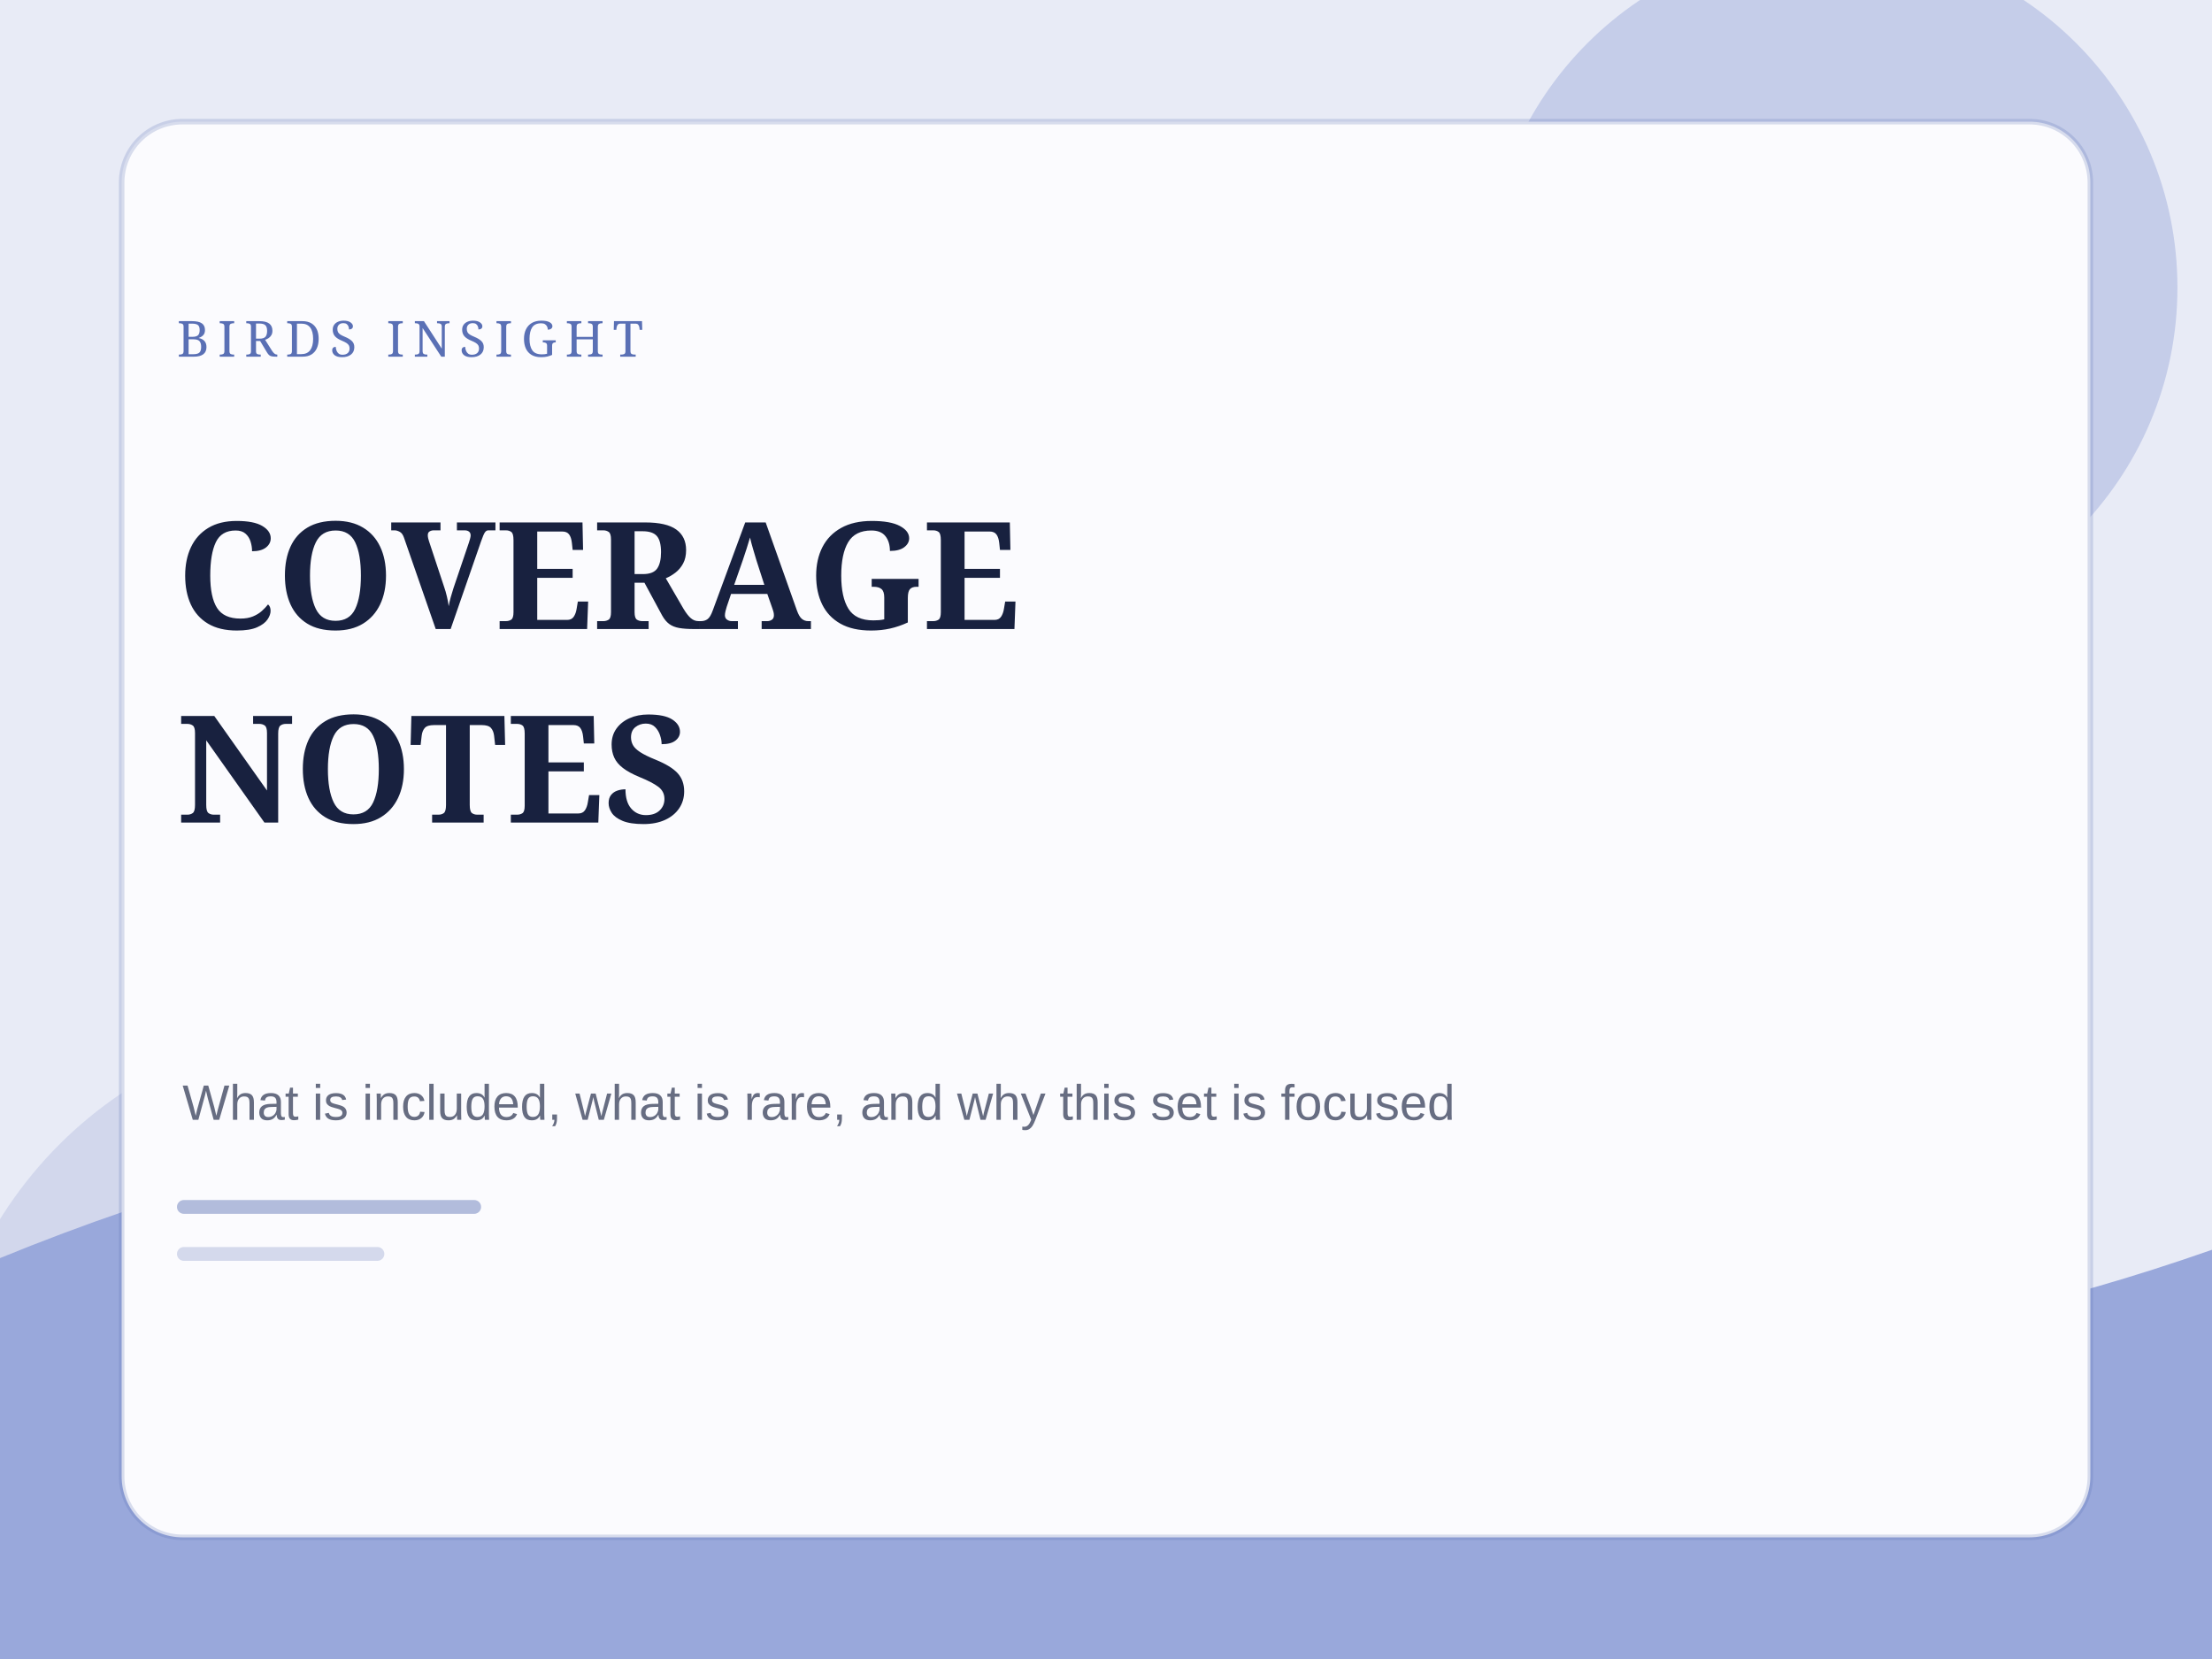
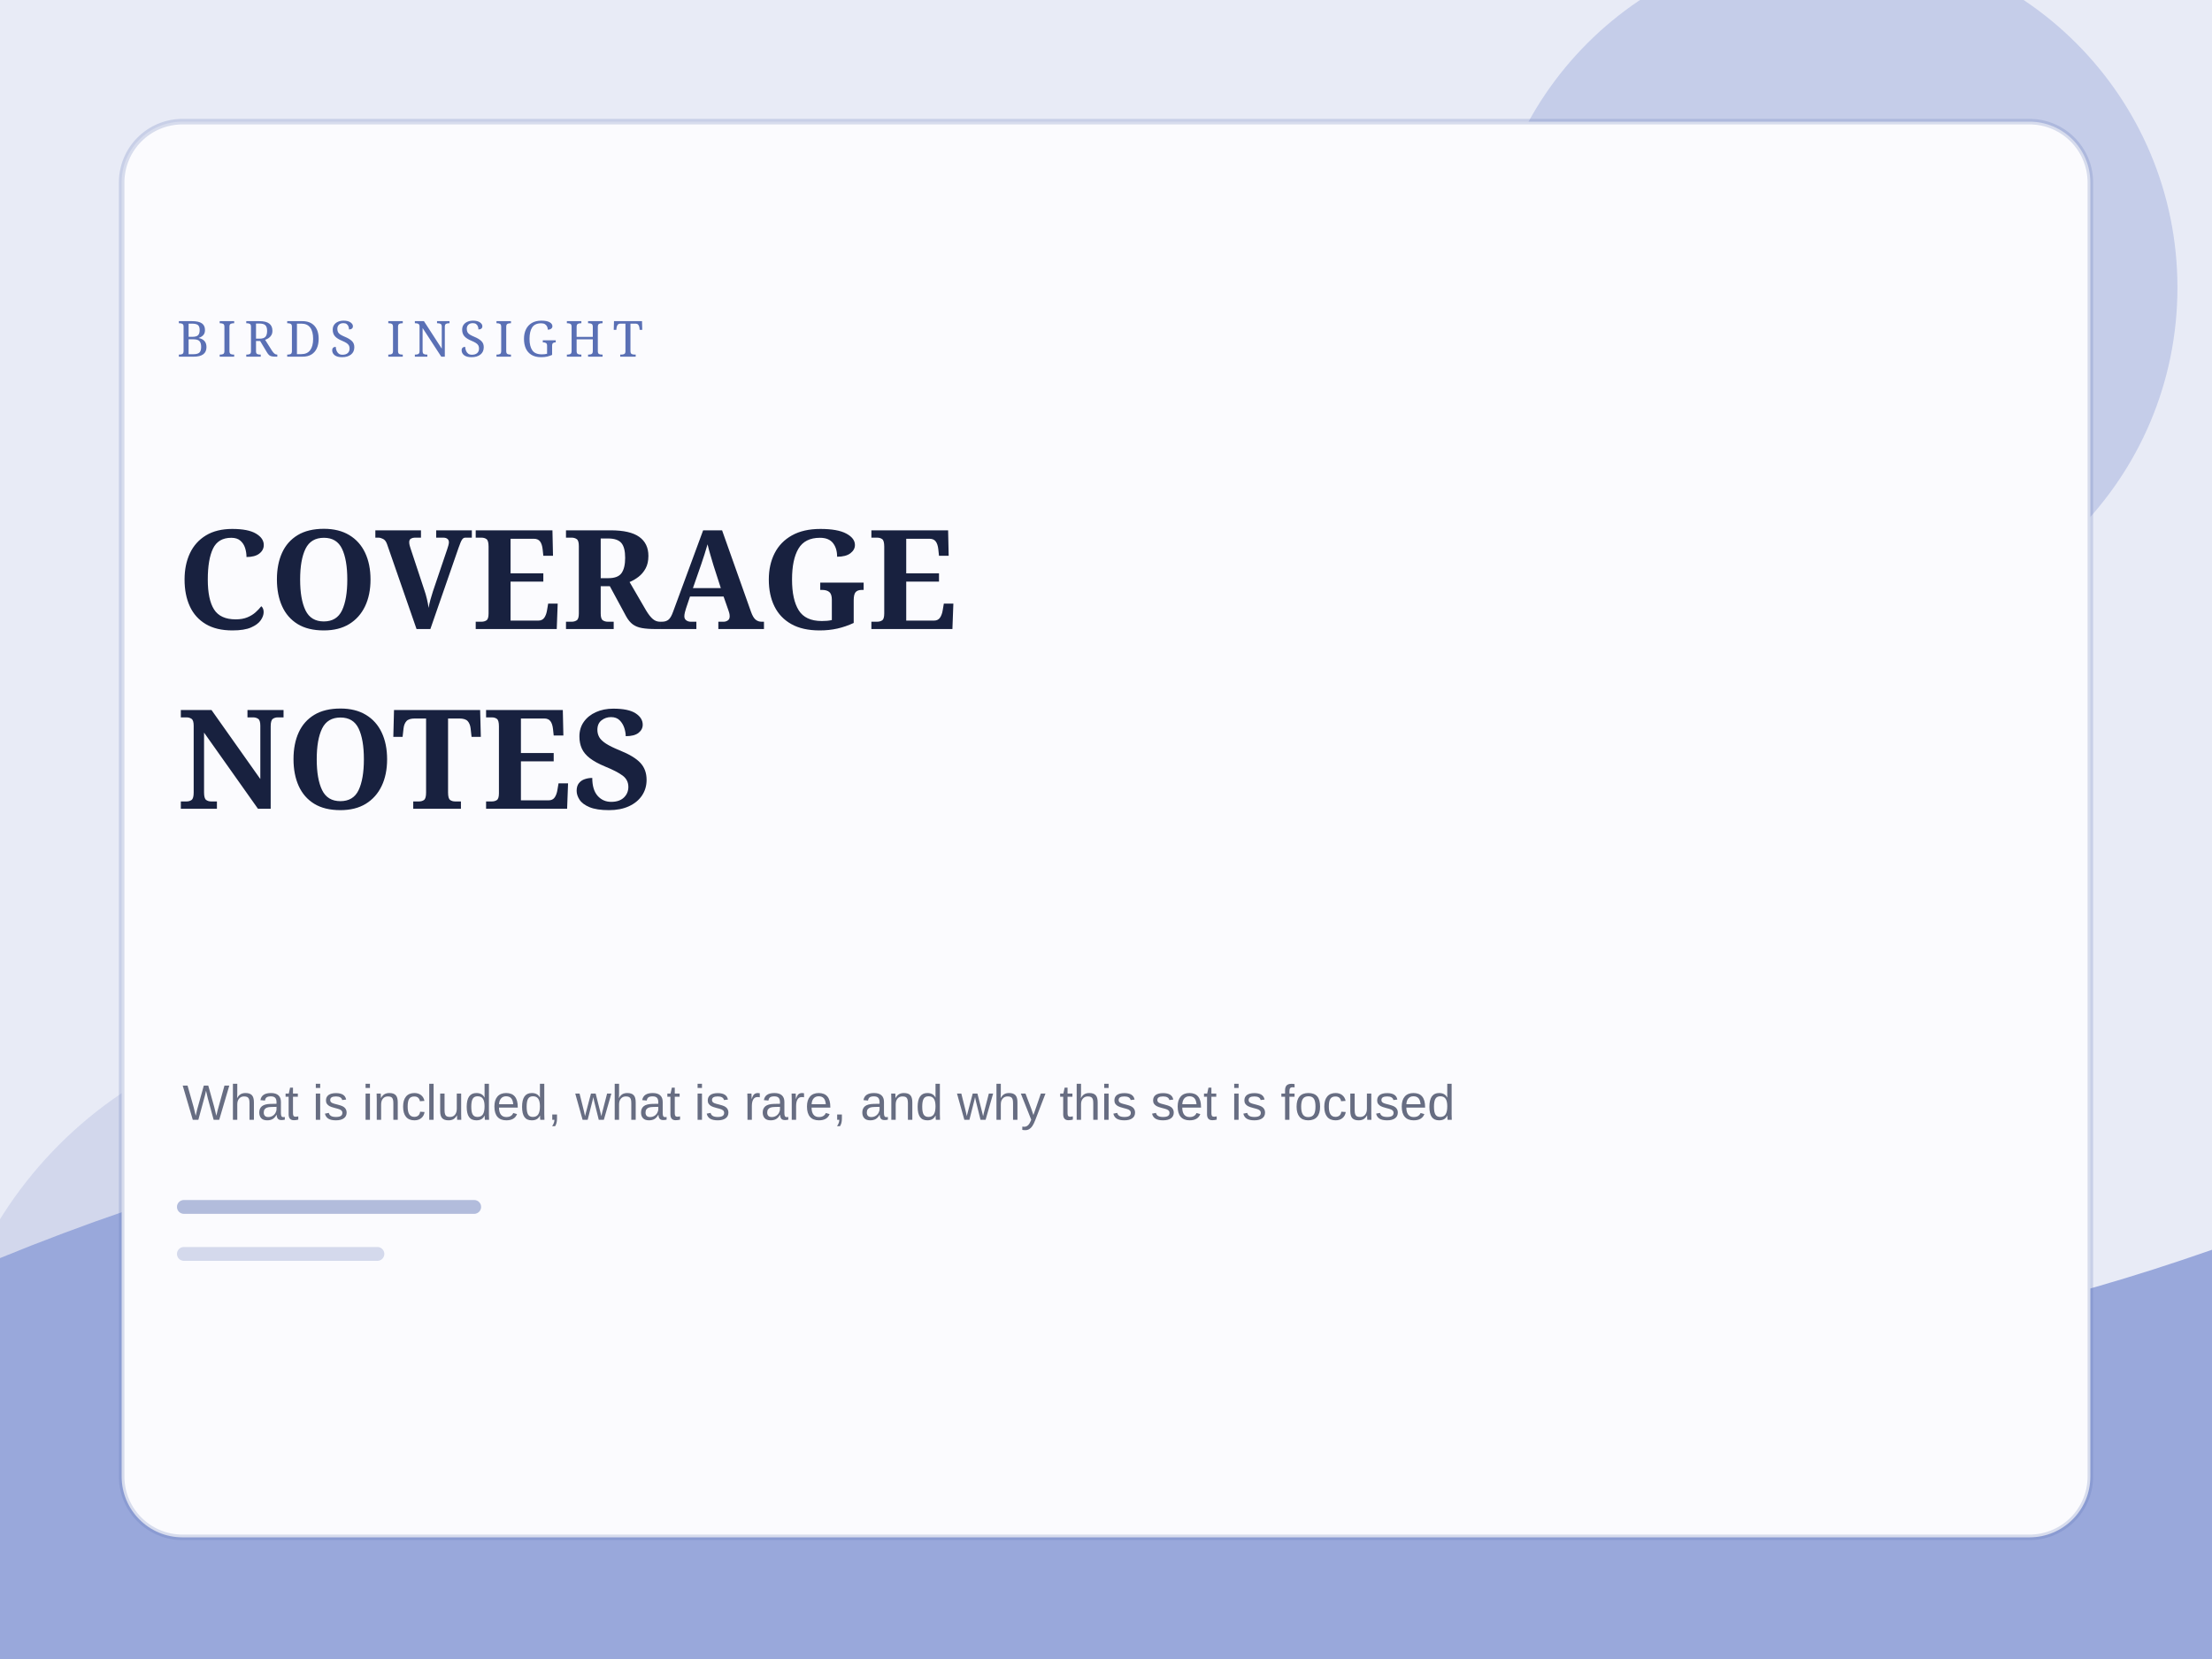
<svg xmlns="http://www.w3.org/2000/svg" width="1600" height="1200" viewBox="0 0 1600 1200" fill="none">
  <rect width="1600" height="1200" fill="#E8EBF6" />
  <circle cx="1325" cy="208" r="250" fill="#8194D1" fill-opacity="0.34" />
  <circle cx="255" cy="1040" r="300" fill="#5A70B5" fill-opacity="0.16" />
  <path d="M0 910C245 810 470 780 690 846C930 918 1140 1065 1600 904V1200H0V910Z" fill="#99A8DB" />
  <rect x="88" y="88" width="1424" height="1024" rx="44" fill="#FBFBFE" stroke="#5A70B5" stroke-opacity="0.22" stroke-width="4" />
  <text x="128" y="258" fill="#5A70B5" font-family="Georgia, serif" font-size="36" letter-spacing="6">BIRDS INSIGHT</text>
-   <text x="128" y="455" fill="#18213F" font-family="Georgia, serif" font-size="108" font-weight="700">COVERAGE</text>
-   <text x="128" y="595" fill="#18213F" font-family="Georgia, serif" font-size="108" font-weight="700">NOTES</text>
+   <text x="128" y="455" fill="#18213F" font-family="Georgia, serif" font-size="100" font-weight="700">COVERAGE</text>
+   <text x="128" y="585" fill="#18213F" font-family="Georgia, serif" font-size="100" font-weight="700">NOTES</text>
  <text x="132" y="810" fill="#676D82" font-family="Arial, sans-serif" font-size="36">What is included, what is rare, and why this set is focused</text>
  <rect x="128" y="868" width="220" height="10" rx="5" fill="#5A70B5" fill-opacity="0.45" />
  <rect x="128" y="902" width="150" height="10" rx="5" fill="#5A70B5" fill-opacity="0.24" />
</svg>
